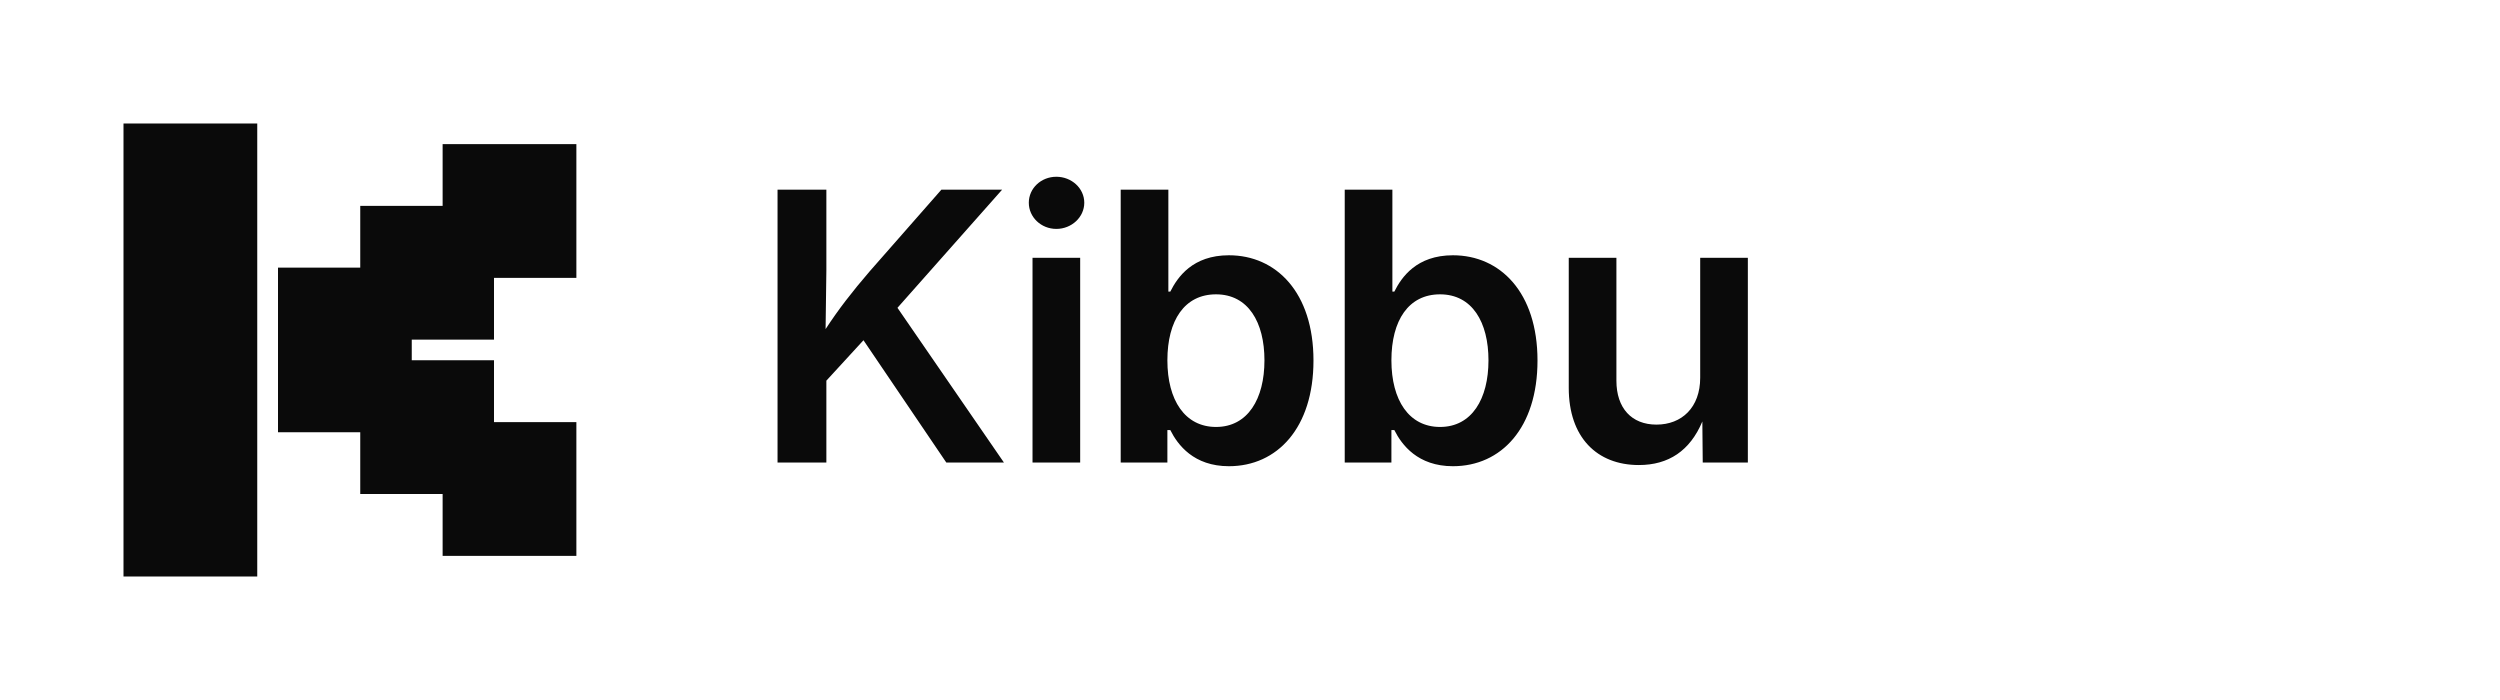
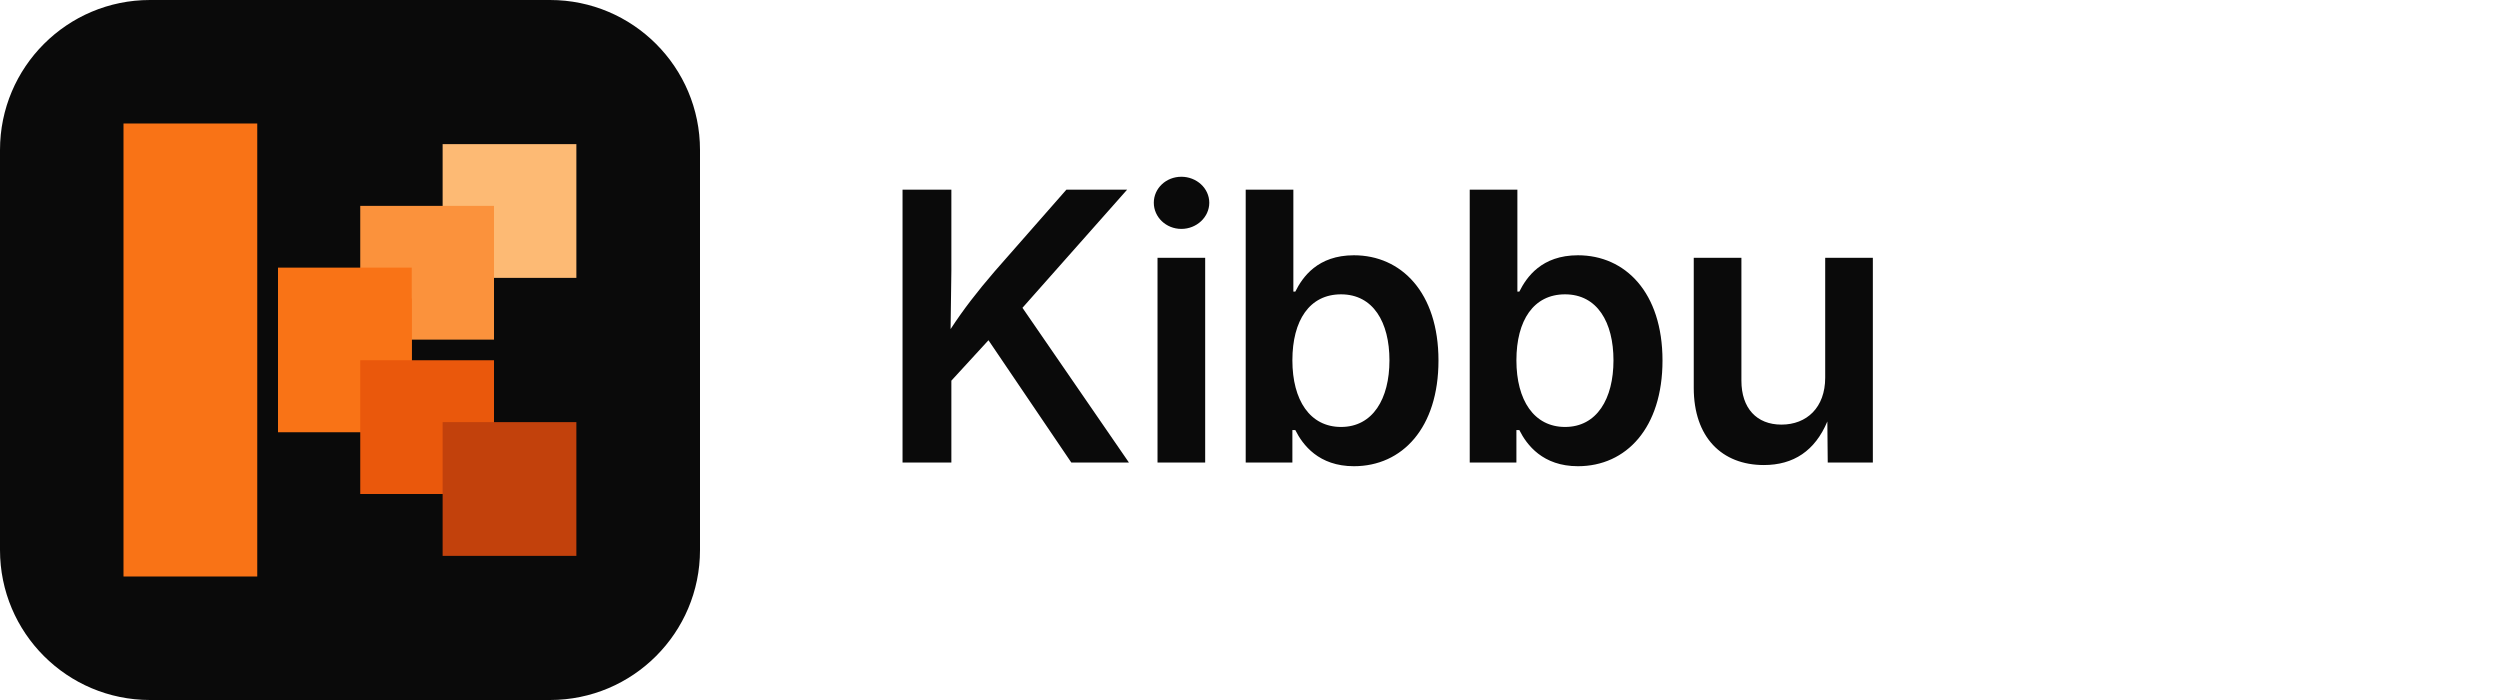
<svg xmlns="http://www.w3.org/2000/svg" width="200" height="56" viewBox="0 0 200 56" font-family="Cabin, system-ui, -apple-system, sans-serif">
-   <rect x="9.88" y="9.88" width="10.7" height="36.24" fill="#0A0A0A" />
-   <rect x="35.41" y="11.53" width="10.7" height="10.7" fill="#0A0A0A" />
-   <rect x="28.82" y="16.47" width="10.7" height="10.7" fill="#0A0A0A" />
-   <rect x="22.24" y="21.41" width="10.7" height="13.17" fill="#0A0A0A" />
-   <rect x="28.82" y="28.82" width="10.7" height="10.7" fill="#0A0A0A" />
-   <rect x="35.41" y="33.77" width="10.7" height="10.7" fill="#0A0A0A" />
-   <text x="60" y="37" font-size="30" font-weight="600" letter-spacing="-0.8" fill="#0A0A0A">Kibbu</text>
+   <rect x="0" y="0" width="56" height="56" rx="12" fill="#0A0A0A" />
+   <rect x="9.88" y="9.88" width="10.7" height="36.24" fill="#F97316" />
+   <rect x="35.41" y="11.53" width="10.7" height="10.7" fill="#FDBA74" />
+   <rect x="28.82" y="16.47" width="10.7" height="10.7" fill="#FB923C" />
+   <rect x="22.24" y="21.41" width="10.7" height="10.7" fill="#F97316" />
+   <rect x="22.24" y="23.88" width="10.7" height="10.7" fill="#F97316" />
+   <rect x="28.82" y="28.82" width="10.7" height="10.7" fill="#EA580C" />
+   <rect x="35.41" y="33.77" width="10.7" height="10.7" fill="#C2410C" />
+   <text x="70" y="37" font-size="30" font-weight="600" letter-spacing="-0.8">
+     <tspan fill="#0A0A0A">Kibbu</tspan>
+   </text>
</svg>
